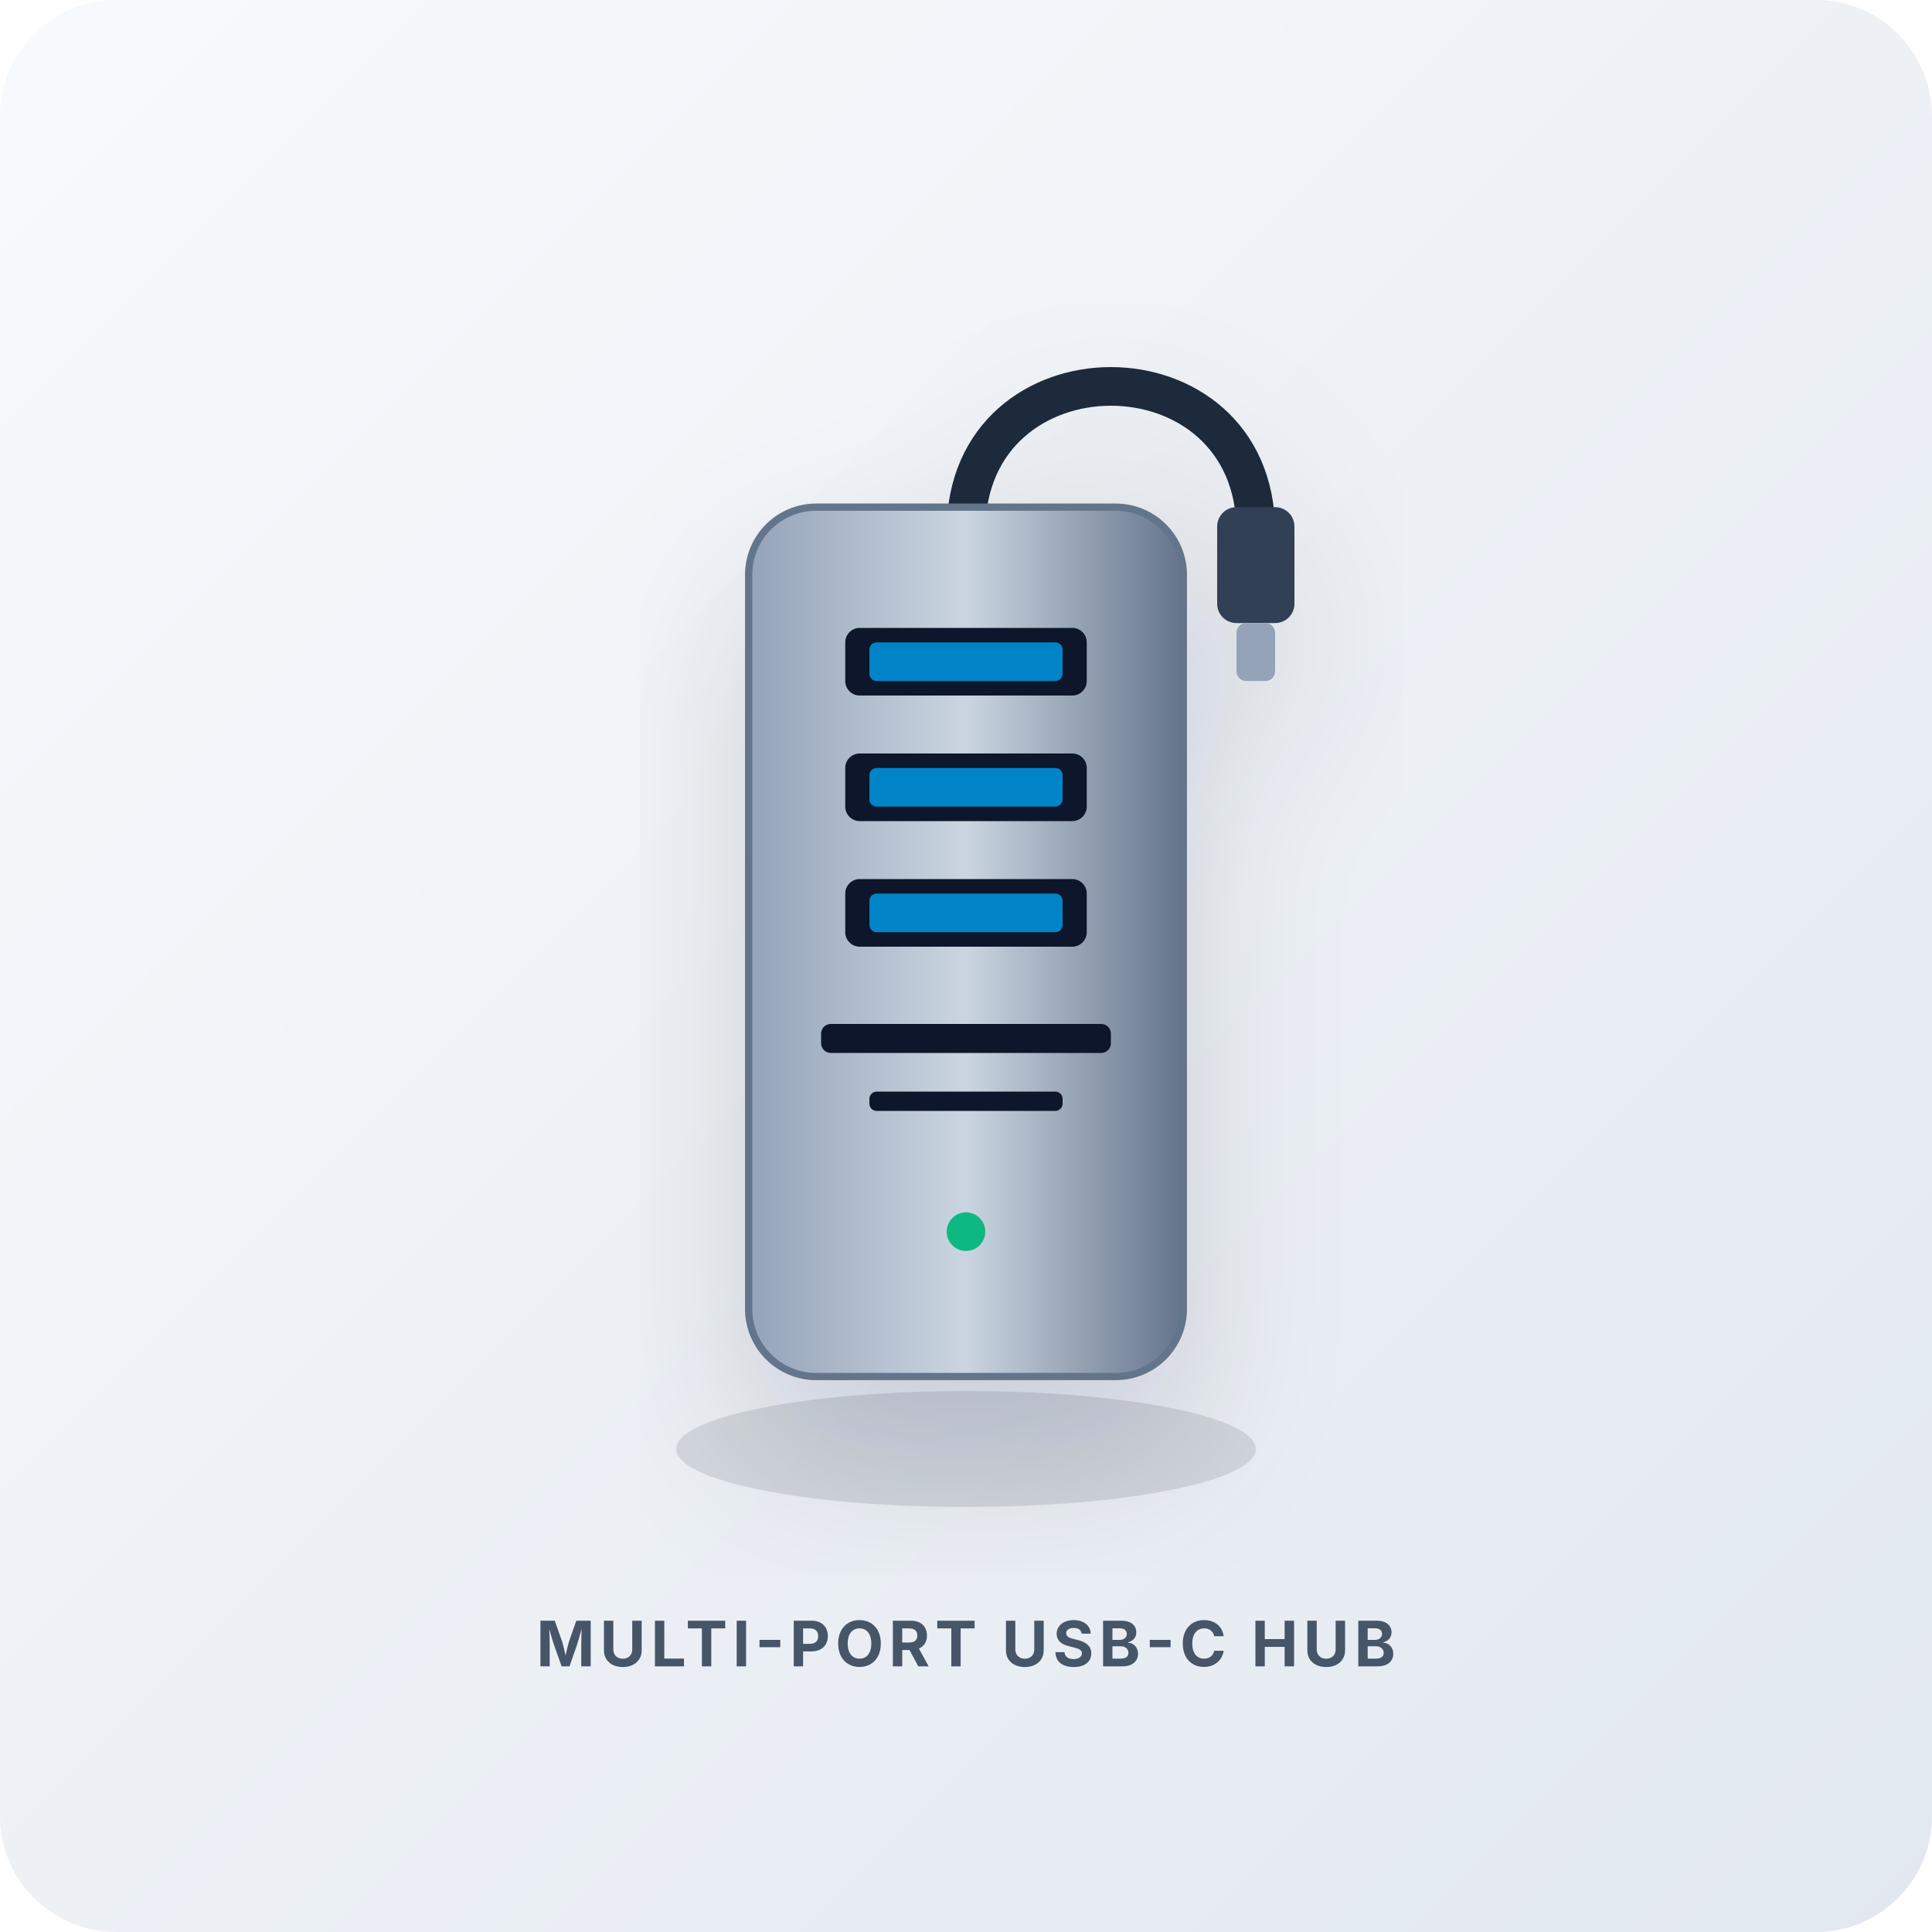
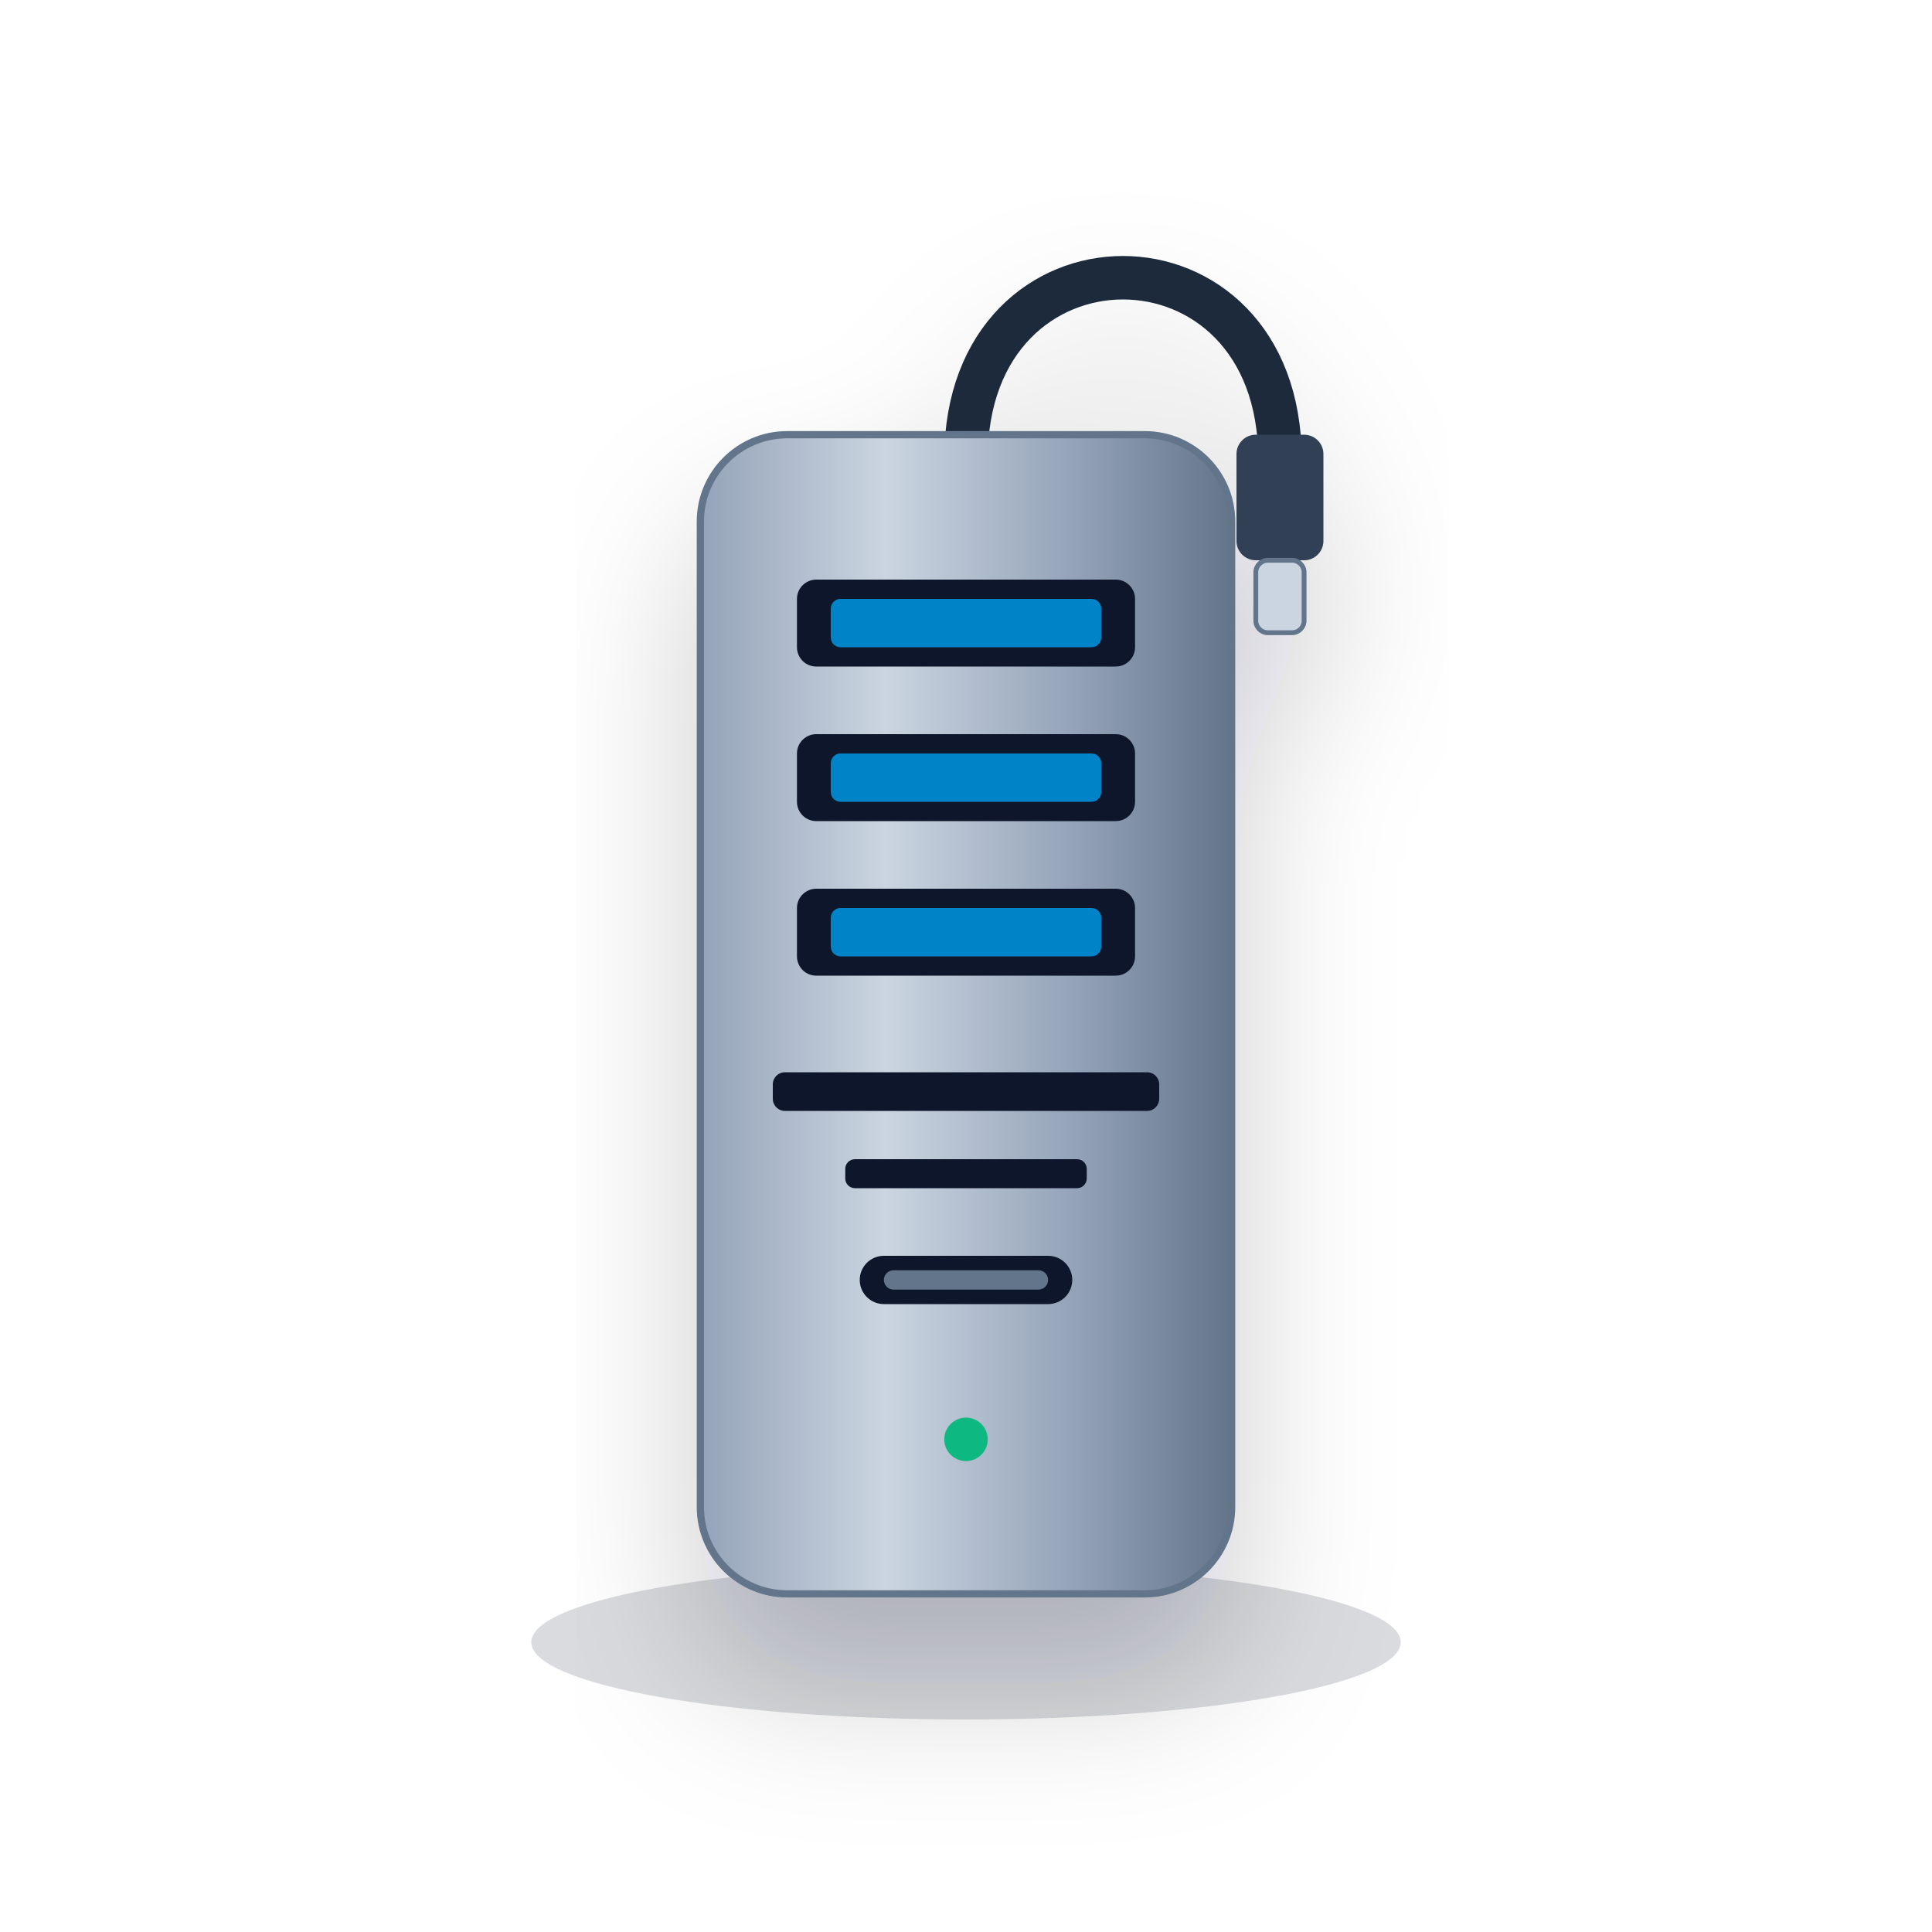
<svg xmlns="http://www.w3.org/2000/svg" viewBox="0 0 400 400" width="100%" height="100%">
  <defs>
-     <linearGradient id="bgHub" x1="0" y1="0" x2="1" y2="1">
-       <stop offset="0%" stop-color="#f8fafc" />
-       <stop offset="100%" stop-color="#e2e8f0" />
-     </linearGradient>
-     <linearGradient id="metalGrad" x1="0" y1="0" x2="1" y2="0">
+     <linearGradient id="hubMetal" x1="0" y1="0" x2="1" y2="0">
      <stop offset="0%" stop-color="#94a3b8" />
-       <stop offset="50%" stop-color="#cbd5e1" />
+       <stop offset="35%" stop-color="#cbd5e1" />
+       <stop offset="70%" stop-color="#94a3b8" />
      <stop offset="100%" stop-color="#64748b" />
    </linearGradient>
-     <filter id="shadowHub" x="-20%" y="-20%" width="140%" height="140%">
-       <feDropShadow dx="0" dy="16" stdDeviation="16" flood-color="#0f172a" flood-opacity="0.14" />
+     <filter id="hubShadow" x="-20%" y="-20%" width="140%" height="140%">
+       <feDropShadow dx="0" dy="18" stdDeviation="16" flood-color="#0f172a" flood-opacity="0.2" />
    </filter>
  </defs>
-   <rect width="400" height="400" rx="24" fill="url(#bgHub)" />
-   <ellipse cx="200" cy="300" rx="60" ry="12" fill="#0f172a" opacity="0.12" />
-   <g filter="url(#shadowHub)">
-     <path d="M200 110 C200 70, 260 70, 260 110" fill="none" stroke="#1e293b" stroke-width="8" stroke-linecap="round" />
-     <rect x="252" y="105" width="16" height="24" rx="4" fill="#334155" />
-     <rect x="256" y="129" width="8" height="12" rx="2" fill="#94a3b8" />
-     <rect x="155" y="105" width="90" height="180" rx="14" fill="url(#metalGrad)" stroke="#64748b" stroke-width="1.5" />
-     <rect x="175" y="130" width="50" height="14" rx="3" fill="#0f172a" />
-     <rect x="180" y="133" width="40" height="8" rx="1.5" fill="#0284c7" />
-     <rect x="175" y="156" width="50" height="14" rx="3" fill="#0f172a" />
-     <rect x="180" y="159" width="40" height="8" rx="1.5" fill="#0284c7" />
-     <rect x="175" y="182" width="50" height="14" rx="3" fill="#0f172a" />
-     <rect x="180" y="185" width="40" height="8" rx="1.5" fill="#0284c7" />
-     <rect x="170" y="212" width="60" height="6" rx="2" fill="#0f172a" />
-     <rect x="180" y="226" width="40" height="4" rx="1.5" fill="#0f172a" />
-     <circle cx="200" cy="255" r="4" fill="#10b981" />
+   <ellipse cx="200" cy="340" rx="90" ry="16" fill="#0f172a" opacity="0.16" />
+   <g filter="url(#hubShadow)">
+     <path d="M200 95 C200 45, 265 45, 265 95" fill="none" stroke="#1e293b" stroke-width="9" stroke-linecap="round" />
+     <rect x="256" y="90" width="18" height="26" rx="4" fill="#334155" />
+     <rect x="260" y="116" width="10" height="15" rx="2.5" fill="#cbd5e1" stroke="#64748b" stroke-width="1" />
+     <rect x="145" y="90" width="110" height="240" rx="18" fill="url(#hubMetal)" stroke="#64748b" stroke-width="1.5" />
+     <g fill="#0f172a">
+       <rect x="165" y="120" width="70" height="18" rx="4" />
+       <rect x="172" y="124" width="56" height="10" rx="2" fill="#0284c7" />
+       <rect x="165" y="152" width="70" height="18" rx="4" />
+       <rect x="172" y="156" width="56" height="10" rx="2" fill="#0284c7" />
+       <rect x="165" y="184" width="70" height="18" rx="4" />
+       <rect x="172" y="188" width="56" height="10" rx="2" fill="#0284c7" />
+     </g>
+     <rect x="160" y="222" width="80" height="8" rx="2.5" fill="#0f172a" />
+     <rect x="175" y="240" width="50" height="6" rx="2" fill="#0f172a" />
+     <rect x="178" y="260" width="44" height="10" rx="5" fill="#0f172a" />
+     <rect x="183" y="263" width="34" height="4" rx="2" fill="#64748b" />
+     <circle cx="200" cy="298" r="4.5" fill="#10b981" />
  </g>
-   <text x="200" y="345" font-family="'Inter', sans-serif" font-size="13" font-weight="700" fill="#475569" text-anchor="middle" letter-spacing="0.08em">MULTI-PORT USB-C HUB</text>
</svg>
